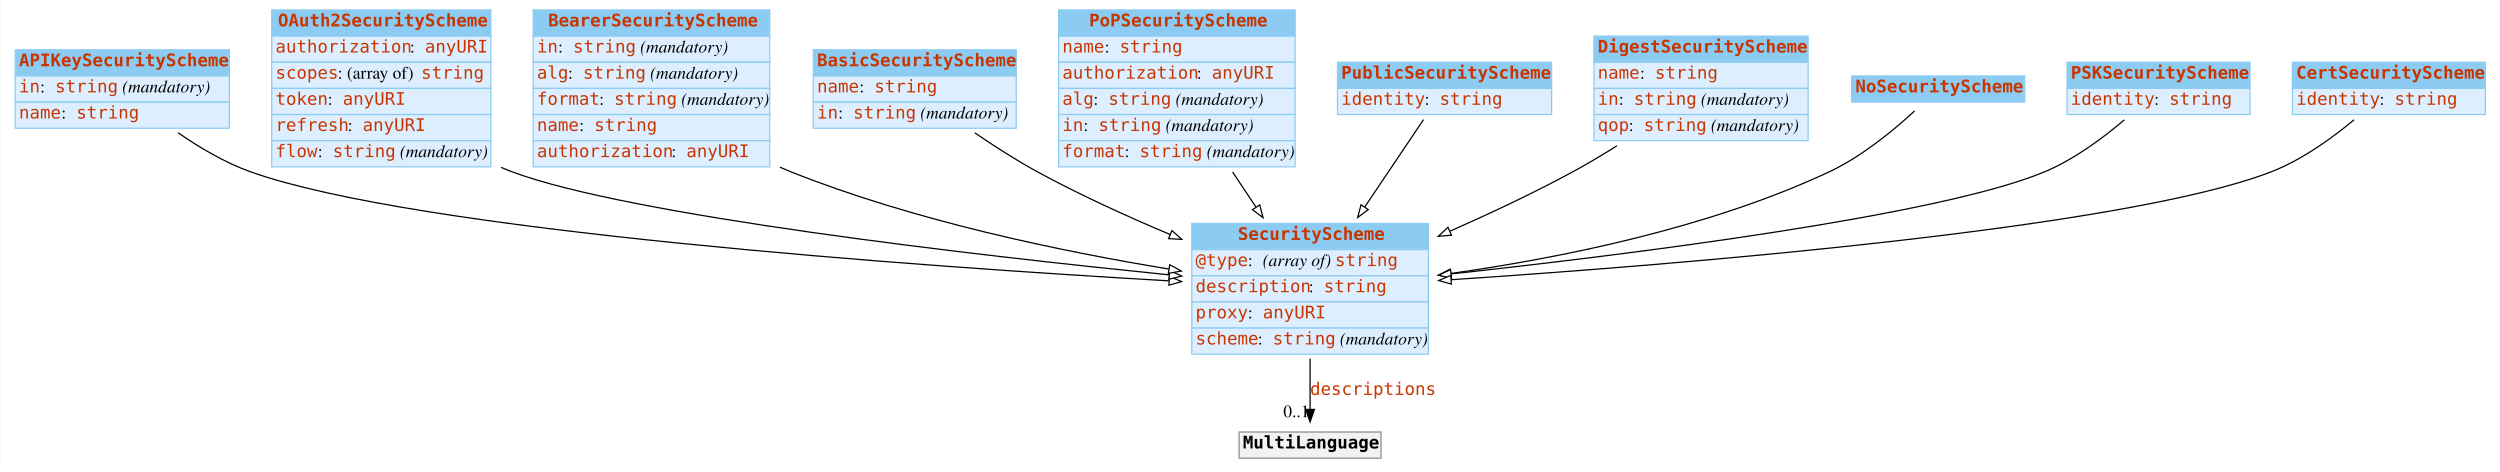
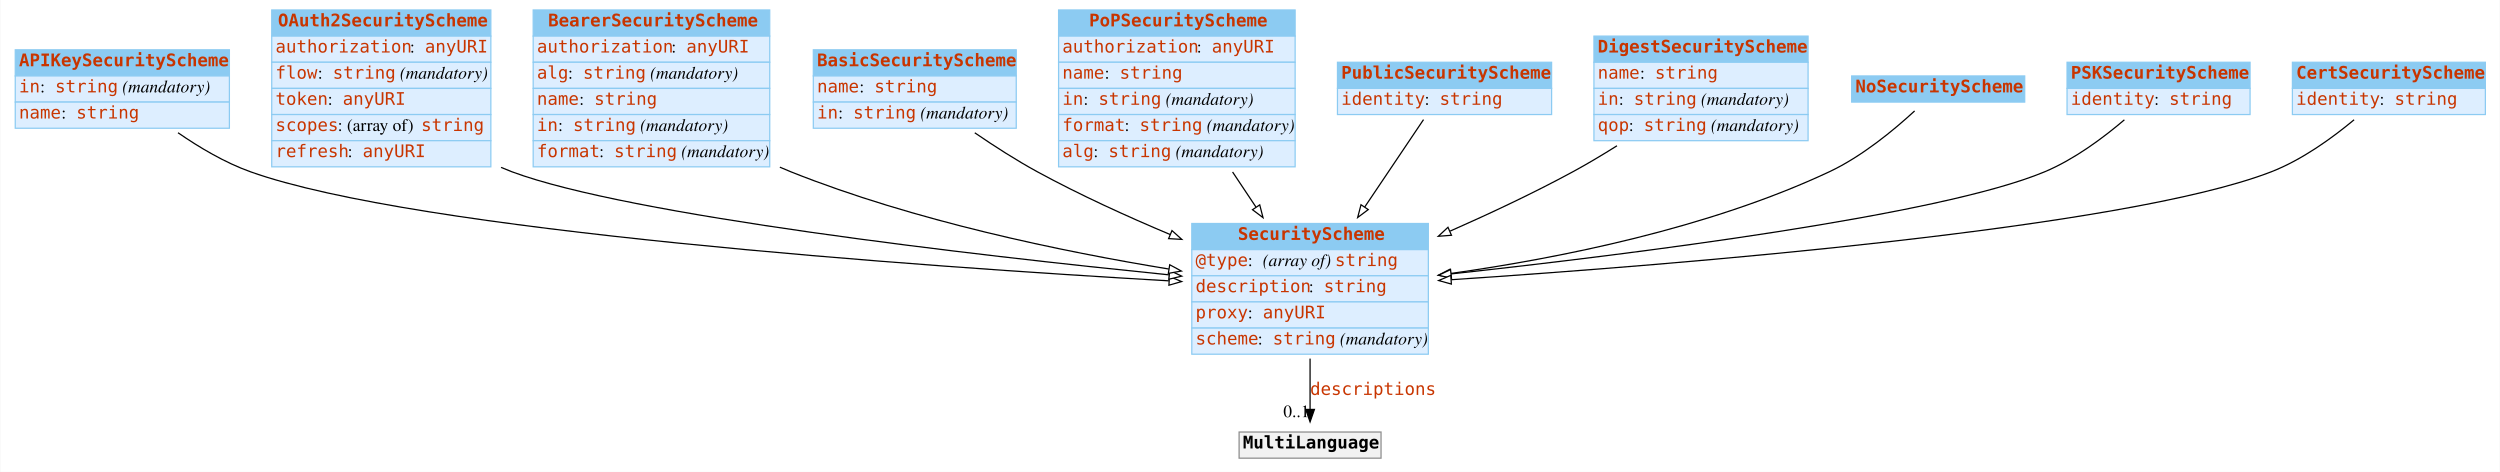
<svg xmlns="http://www.w3.org/2000/svg" width="2008pt" height="379pt" viewBox="0.00 0.00 2007.50 379.00">
  <g id="graph0" class="graph" transform="scale(1 1) rotate(0) translate(4 375)">
    <polygon fill="#ffffff" stroke="transparent" points="-4,4 -4,-375 2003.5,-375 2003.5,4 -4,4" />
    <g id="node1" class="node">
      <polygon fill="#8ccbf2" stroke="transparent" points="8,-314 8,-335 180,-335 180,-314 8,-314" />
      <polygon fill="none" stroke="#8ccbf2" points="8,-314 8,-335 180,-335 180,-314 8,-314" />
      <text text-anchor="start" x="11" y="-321.8" font-family="mono" font-weight="bold" font-size="14.00" fill="#c83500">APIKeySecurityScheme</text>
      <polygon fill="#ddeeff" stroke="transparent" points="8,-293 8,-314 180,-314 180,-293 8,-293" />
      <polygon fill="none" stroke="#8ccbf2" points="8,-293 8,-314 180,-314 180,-293 8,-293" />
      <text text-anchor="start" x="11" y="-300.8" font-family="mono" font-size="14.00" fill="#c83500">in</text>
      <text text-anchor="start" x="28" y="-300.8" font-family="Times,serif" font-size="14.00" fill="#000000"> : </text>
      <text text-anchor="start" x="40" y="-300.8" font-family="mono" font-size="14.00" fill="#c83500">string</text>
      <text text-anchor="start" x="90" y="-300.8" font-family="Times,serif" font-size="14.00" fill="#000000"> </text>
      <text text-anchor="start" x="94" y="-300.8" font-family="Times,serif" font-style="italic" font-size="14.00" fill="#000000">(mandatory)</text>
      <polygon fill="#ddeeff" stroke="transparent" points="8,-272 8,-293 180,-293 180,-272 8,-272" />
      <polygon fill="none" stroke="#8ccbf2" points="8,-272 8,-293 180,-293 180,-272 8,-272" />
      <text text-anchor="start" x="11" y="-279.8" font-family="mono" font-size="14.00" fill="#c83500">name</text>
      <text text-anchor="start" x="45" y="-279.8" font-family="Times,serif" font-size="14.00" fill="#000000"> : </text>
      <text text-anchor="start" x="57" y="-279.8" font-family="mono" font-size="14.00" fill="#c83500">string</text>
    </g>
    <g id="node3" class="node">
      <polygon fill="#8ccbf2" stroke="transparent" points="953,-174.5 953,-195.5 1143,-195.5 1143,-174.5 953,-174.5" />
      <polygon fill="none" stroke="#8ccbf2" points="953,-174.5 953,-195.5 1143,-195.5 1143,-174.5 953,-174.5" />
      <text text-anchor="start" x="990" y="-182.3" font-family="mono" font-weight="bold" font-size="14.00" fill="#c83500">SecurityScheme</text>
      <polygon fill="#ddeeff" stroke="transparent" points="953,-153.5 953,-174.5 1143,-174.5 1143,-153.5 953,-153.5" />
      <polygon fill="none" stroke="#8ccbf2" points="953,-153.5 953,-174.5 1143,-174.5 1143,-153.5 953,-153.5" />
      <text text-anchor="start" x="956" y="-161.3" font-family="mono" font-size="14.00" fill="#c83500">@type</text>
      <text text-anchor="start" x="998" y="-161.3" font-family="Times,serif" font-size="14.00" fill="#000000"> : </text>
      <text text-anchor="start" x="1010" y="-161.3" font-family="Times,serif" font-style="italic" font-size="14.00" fill="#000000">(array of) </text>
      <text text-anchor="start" x="1068" y="-161.3" font-family="mono" font-size="14.00" fill="#c83500">string</text>
      <polygon fill="#ddeeff" stroke="transparent" points="953,-132.5 953,-153.5 1143,-153.5 1143,-132.5 953,-132.5" />
      <polygon fill="none" stroke="#8ccbf2" points="953,-132.5 953,-153.5 1143,-153.5 1143,-132.5 953,-132.5" />
      <text text-anchor="start" x="956" y="-140.3" font-family="mono" font-size="14.00" fill="#c83500">description</text>
      <text text-anchor="start" x="1047" y="-140.3" font-family="Times,serif" font-size="14.00" fill="#000000"> : </text>
      <text text-anchor="start" x="1059" y="-140.3" font-family="mono" font-size="14.00" fill="#c83500">string</text>
      <polygon fill="#ddeeff" stroke="transparent" points="953,-111.5 953,-132.5 1143,-132.5 1143,-111.5 953,-111.5" />
      <polygon fill="none" stroke="#8ccbf2" points="953,-111.5 953,-132.5 1143,-132.5 1143,-111.5 953,-111.5" />
      <text text-anchor="start" x="956" y="-119.3" font-family="mono" font-size="14.00" fill="#c83500">proxy</text>
      <text text-anchor="start" x="998" y="-119.3" font-family="Times,serif" font-size="14.00" fill="#000000"> : </text>
      <text text-anchor="start" x="1010" y="-119.3" font-family="mono" font-size="14.00" fill="#c83500">anyURI</text>
      <polygon fill="#ddeeff" stroke="transparent" points="953,-90.5 953,-111.5 1143,-111.5 1143,-90.5 953,-90.5" />
      <polygon fill="none" stroke="#8ccbf2" points="953,-90.5 953,-111.5 1143,-111.5 1143,-90.5 953,-90.5" />
      <text text-anchor="start" x="956" y="-98.3" font-family="mono" font-size="14.00" fill="#c83500">scheme</text>
      <text text-anchor="start" x="1006" y="-98.3" font-family="Times,serif" font-size="14.00" fill="#000000"> : </text>
      <text text-anchor="start" x="1018" y="-98.3" font-family="mono" font-size="14.00" fill="#c83500">string</text>
      <text text-anchor="start" x="1068" y="-98.3" font-family="Times,serif" font-size="14.00" fill="#000000"> </text>
      <text text-anchor="start" x="1072" y="-98.3" font-family="Times,serif" font-style="italic" font-size="14.00" fill="#000000">(mandatory)</text>
    </g>
-     <g id="edge3" class="edge">
+     <g id="edge4" class="edge">
      <path fill="none" stroke="#000000" d="M138.73,-268.38C155.995,-256.442 176.509,-244.319 197,-237 330.107,-189.454 735.153,-160.947 934.598,-149.433" />
      <polygon fill="#ffffff" stroke="#000000" points="935.029,-152.915 944.812,-148.848 934.628,-145.926 935.029,-152.915" />
    </g>
    <g id="node2" class="node">
      <polygon fill="#8ccbf2" stroke="transparent" points="214,-346 214,-367 390,-367 390,-346 214,-346" />
      <polygon fill="none" stroke="#8ccbf2" points="214,-346 214,-367 390,-367 390,-346 214,-346" />
      <text text-anchor="start" x="219" y="-353.8" font-family="mono" font-weight="bold" font-size="14.00" fill="#c83500">OAuth2SecurityScheme</text>
      <polygon fill="#ddeeff" stroke="transparent" points="214,-325 214,-346 390,-346 390,-325 214,-325" />
      <polygon fill="none" stroke="#8ccbf2" points="214,-325 214,-346 390,-346 390,-325 214,-325" />
      <text text-anchor="start" x="217" y="-332.8" font-family="mono" font-size="14.00" fill="#c83500">authorization</text>
      <text text-anchor="start" x="325" y="-332.8" font-family="Times,serif" font-size="14.00" fill="#000000"> : </text>
      <text text-anchor="start" x="337" y="-332.8" font-family="mono" font-size="14.00" fill="#c83500">anyURI</text>
      <polygon fill="#ddeeff" stroke="transparent" points="214,-304 214,-325 390,-325 390,-304 214,-304" />
      <polygon fill="none" stroke="#8ccbf2" points="214,-304 214,-325 390,-325 390,-304 214,-304" />
-       <text text-anchor="start" x="217" y="-311.8" font-family="mono" font-size="14.00" fill="#c83500">scopes</text>
-       <text text-anchor="start" x="267" y="-311.8" font-family="Times,serif" font-size="14.00" fill="#000000"> : (array of) </text>
-       <text text-anchor="start" x="334" y="-311.8" font-family="mono" font-size="14.00" fill="#c83500">string</text>
+       <text text-anchor="start" x="217" y="-311.8" font-family="mono" font-size="14.00" fill="#c83500">flow</text>
+       <text text-anchor="start" x="251" y="-311.8" font-family="Times,serif" font-size="14.00" fill="#000000"> : </text>
+       <text text-anchor="start" x="263" y="-311.8" font-family="mono" font-size="14.00" fill="#c83500">string</text>
+       <text text-anchor="start" x="313" y="-311.8" font-family="Times,serif" font-size="14.00" fill="#000000"> </text>
+       <text text-anchor="start" x="317" y="-311.8" font-family="Times,serif" font-style="italic" font-size="14.00" fill="#000000">(mandatory)</text>
      <polygon fill="#ddeeff" stroke="transparent" points="214,-283 214,-304 390,-304 390,-283 214,-283" />
      <polygon fill="none" stroke="#8ccbf2" points="214,-283 214,-304 390,-304 390,-283 214,-283" />
      <text text-anchor="start" x="217" y="-290.8" font-family="mono" font-size="14.00" fill="#c83500">token</text>
      <text text-anchor="start" x="259" y="-290.8" font-family="Times,serif" font-size="14.00" fill="#000000"> : </text>
      <text text-anchor="start" x="271" y="-290.8" font-family="mono" font-size="14.00" fill="#c83500">anyURI</text>
      <polygon fill="#ddeeff" stroke="transparent" points="214,-262 214,-283 390,-283 390,-262 214,-262" />
      <polygon fill="none" stroke="#8ccbf2" points="214,-262 214,-283 390,-283 390,-262 214,-262" />
-       <text text-anchor="start" x="217" y="-269.8" font-family="mono" font-size="14.00" fill="#c83500">refresh</text>
-       <text text-anchor="start" x="275" y="-269.8" font-family="Times,serif" font-size="14.00" fill="#000000"> : </text>
-       <text text-anchor="start" x="287" y="-269.8" font-family="mono" font-size="14.00" fill="#c83500">anyURI</text>
+       <text text-anchor="start" x="217" y="-269.8" font-family="mono" font-size="14.00" fill="#c83500">scopes</text>
+       <text text-anchor="start" x="267" y="-269.8" font-family="Times,serif" font-size="14.00" fill="#000000"> : (array of) </text>
+       <text text-anchor="start" x="334" y="-269.8" font-family="mono" font-size="14.00" fill="#c83500">string</text>
      <polygon fill="#ddeeff" stroke="transparent" points="214,-241 214,-262 390,-262 390,-241 214,-241" />
      <polygon fill="none" stroke="#8ccbf2" points="214,-241 214,-262 390,-262 390,-241 214,-241" />
-       <text text-anchor="start" x="217" y="-248.8" font-family="mono" font-size="14.00" fill="#c83500">flow</text>
-       <text text-anchor="start" x="251" y="-248.8" font-family="Times,serif" font-size="14.00" fill="#000000"> : </text>
-       <text text-anchor="start" x="263" y="-248.8" font-family="mono" font-size="14.00" fill="#c83500">string</text>
-       <text text-anchor="start" x="313" y="-248.8" font-family="Times,serif" font-size="14.00" fill="#000000"> </text>
-       <text text-anchor="start" x="317" y="-248.8" font-family="Times,serif" font-style="italic" font-size="14.00" fill="#000000">(mandatory)</text>
-     </g>
-     <g id="edge4" class="edge">
+       <text text-anchor="start" x="217" y="-248.8" font-family="mono" font-size="14.00" fill="#c83500">refresh</text>
+       <text text-anchor="start" x="275" y="-248.8" font-family="Times,serif" font-size="14.00" fill="#000000"> : </text>
+       <text text-anchor="start" x="287" y="-248.8" font-family="mono" font-size="14.00" fill="#c83500">anyURI</text>
+     </g>
+     <g id="edge10" class="edge">
      <path fill="none" stroke="#000000" d="M398.183,-240.541C401.119,-239.279 404.062,-238.094 407,-237 501.365,-201.868 777.345,-170.137 934.694,-154.238" />
      <polygon fill="#ffffff" stroke="#000000" points="935.284,-157.697 944.884,-153.214 934.584,-150.732 935.284,-157.697" />
    </g>
    <g id="node12" class="node">
      <polygon fill="#f2f2f2" stroke="transparent" points="991,-7 991,-28 1105,-28 1105,-7 991,-7" />
      <polygon fill="none" stroke="#8c8c8c" points="991,-7 991,-28 1105,-28 1105,-7 991,-7" />
      <text text-anchor="start" x="994" y="-14.8" font-family="mono" font-weight="bold" font-size="14.00" fill="#000000">MultiLanguage</text>
    </g>
    <g id="edge1" class="edge">
      <path fill="none" stroke="#000000" d="M1048,-86.991C1048,-72.944 1048,-58.476 1048,-46.44" />
      <polygon fill="#000000" stroke="#000000" points="1051.5,-46.151 1048,-36.151 1044.5,-46.151 1051.5,-46.151" />
      <text text-anchor="start" x="1048" y="-57.8" font-family="mono" font-size="14.00" fill="#c83500">descriptions</text>
      <text text-anchor="middle" x="1037" y="-39.951" font-family="Times,serif" font-size="14.00" fill="#000000">0..1</text>
    </g>
    <g id="node4" class="node">
      <polygon fill="#8ccbf2" stroke="transparent" points="424,-346 424,-367 614,-367 614,-346 424,-346" />
      <polygon fill="none" stroke="#8ccbf2" points="424,-346 424,-367 614,-367 614,-346 424,-346" />
      <text text-anchor="start" x="436" y="-353.8" font-family="mono" font-weight="bold" font-size="14.00" fill="#c83500">BearerSecurityScheme</text>
      <polygon fill="#ddeeff" stroke="transparent" points="424,-325 424,-346 614,-346 614,-325 424,-325" />
      <polygon fill="none" stroke="#8ccbf2" points="424,-325 424,-346 614,-346 614,-325 424,-325" />
-       <text text-anchor="start" x="427" y="-332.8" font-family="mono" font-size="14.00" fill="#c83500">in</text>
-       <text text-anchor="start" x="444" y="-332.8" font-family="Times,serif" font-size="14.00" fill="#000000"> : </text>
-       <text text-anchor="start" x="456" y="-332.8" font-family="mono" font-size="14.00" fill="#c83500">string</text>
-       <text text-anchor="start" x="506" y="-332.8" font-family="Times,serif" font-size="14.00" fill="#000000"> </text>
-       <text text-anchor="start" x="510" y="-332.8" font-family="Times,serif" font-style="italic" font-size="14.00" fill="#000000">(mandatory)</text>
+       <text text-anchor="start" x="427" y="-332.8" font-family="mono" font-size="14.00" fill="#c83500">authorization</text>
+       <text text-anchor="start" x="535" y="-332.8" font-family="Times,serif" font-size="14.00" fill="#000000"> : </text>
+       <text text-anchor="start" x="547" y="-332.8" font-family="mono" font-size="14.00" fill="#c83500">anyURI</text>
      <polygon fill="#ddeeff" stroke="transparent" points="424,-304 424,-325 614,-325 614,-304 424,-304" />
      <polygon fill="none" stroke="#8ccbf2" points="424,-304 424,-325 614,-325 614,-304 424,-304" />
      <text text-anchor="start" x="427" y="-311.8" font-family="mono" font-size="14.00" fill="#c83500">alg</text>
      <text text-anchor="start" x="452" y="-311.8" font-family="Times,serif" font-size="14.00" fill="#000000"> : </text>
      <text text-anchor="start" x="464" y="-311.8" font-family="mono" font-size="14.00" fill="#c83500">string</text>
      <text text-anchor="start" x="514" y="-311.8" font-family="Times,serif" font-size="14.00" fill="#000000"> </text>
      <text text-anchor="start" x="518" y="-311.8" font-family="Times,serif" font-style="italic" font-size="14.00" fill="#000000">(mandatory)</text>
      <polygon fill="#ddeeff" stroke="transparent" points="424,-283 424,-304 614,-304 614,-283 424,-283" />
      <polygon fill="none" stroke="#8ccbf2" points="424,-283 424,-304 614,-304 614,-283 424,-283" />
-       <text text-anchor="start" x="427" y="-290.8" font-family="mono" font-size="14.00" fill="#c83500">format</text>
-       <text text-anchor="start" x="477" y="-290.8" font-family="Times,serif" font-size="14.00" fill="#000000"> : </text>
-       <text text-anchor="start" x="489" y="-290.8" font-family="mono" font-size="14.00" fill="#c83500">string</text>
-       <text text-anchor="start" x="539" y="-290.8" font-family="Times,serif" font-size="14.00" fill="#000000"> </text>
-       <text text-anchor="start" x="543" y="-290.8" font-family="Times,serif" font-style="italic" font-size="14.00" fill="#000000">(mandatory)</text>
+       <text text-anchor="start" x="427" y="-290.8" font-family="mono" font-size="14.00" fill="#c83500">name</text>
+       <text text-anchor="start" x="461" y="-290.8" font-family="Times,serif" font-size="14.00" fill="#000000"> : </text>
+       <text text-anchor="start" x="473" y="-290.8" font-family="mono" font-size="14.00" fill="#c83500">string</text>
      <polygon fill="#ddeeff" stroke="transparent" points="424,-262 424,-283 614,-283 614,-262 424,-262" />
      <polygon fill="none" stroke="#8ccbf2" points="424,-262 424,-283 614,-283 614,-262 424,-262" />
-       <text text-anchor="start" x="427" y="-269.8" font-family="mono" font-size="14.00" fill="#c83500">name</text>
-       <text text-anchor="start" x="461" y="-269.8" font-family="Times,serif" font-size="14.00" fill="#000000"> : </text>
-       <text text-anchor="start" x="473" y="-269.8" font-family="mono" font-size="14.00" fill="#c83500">string</text>
+       <text text-anchor="start" x="427" y="-269.8" font-family="mono" font-size="14.00" fill="#c83500">in</text>
+       <text text-anchor="start" x="444" y="-269.8" font-family="Times,serif" font-size="14.00" fill="#000000"> : </text>
+       <text text-anchor="start" x="456" y="-269.8" font-family="mono" font-size="14.00" fill="#c83500">string</text>
+       <text text-anchor="start" x="506" y="-269.8" font-family="Times,serif" font-size="14.00" fill="#000000"> </text>
+       <text text-anchor="start" x="510" y="-269.8" font-family="Times,serif" font-style="italic" font-size="14.00" fill="#000000">(mandatory)</text>
      <polygon fill="#ddeeff" stroke="transparent" points="424,-241 424,-262 614,-262 614,-241 424,-241" />
      <polygon fill="none" stroke="#8ccbf2" points="424,-241 424,-262 614,-262 614,-241 424,-241" />
-       <text text-anchor="start" x="427" y="-248.8" font-family="mono" font-size="14.00" fill="#c83500">authorization</text>
-       <text text-anchor="start" x="535" y="-248.8" font-family="Times,serif" font-size="14.00" fill="#000000"> : </text>
-       <text text-anchor="start" x="547" y="-248.8" font-family="mono" font-size="14.00" fill="#c83500">anyURI</text>
-     </g>
-     <g id="edge2" class="edge">
+       <text text-anchor="start" x="427" y="-248.8" font-family="mono" font-size="14.00" fill="#c83500">format</text>
+       <text text-anchor="start" x="477" y="-248.8" font-family="Times,serif" font-size="14.00" fill="#000000"> : </text>
+       <text text-anchor="start" x="489" y="-248.8" font-family="mono" font-size="14.00" fill="#c83500">string</text>
+       <text text-anchor="start" x="539" y="-248.8" font-family="Times,serif" font-size="14.00" fill="#000000"> </text>
+       <text text-anchor="start" x="543" y="-248.8" font-family="Times,serif" font-style="italic" font-size="14.00" fill="#000000">(mandatory)</text>
+     </g>
+     <g id="edge3" class="edge">
      <path fill="none" stroke="#000000" d="M622.134,-240.732C625.095,-239.424 628.054,-238.176 631,-237 729.924,-197.507 849.041,-172.904 934.591,-158.91" />
      <polygon fill="#ffffff" stroke="#000000" points="935.276,-162.345 944.591,-157.298 934.162,-155.435 935.276,-162.345" />
    </g>
    <g id="node5" class="node">
      <polygon fill="#8ccbf2" stroke="transparent" points="649,-314 649,-335 812,-335 812,-314 649,-314" />
      <polygon fill="none" stroke="#8ccbf2" points="649,-314 649,-335 812,-335 812,-314 649,-314" />
      <text text-anchor="start" x="652" y="-321.8" font-family="mono" font-weight="bold" font-size="14.00" fill="#c83500">BasicSecurityScheme</text>
      <polygon fill="#ddeeff" stroke="transparent" points="649,-293 649,-314 812,-314 812,-293 649,-293" />
      <polygon fill="none" stroke="#8ccbf2" points="649,-293 649,-314 812,-314 812,-293 649,-293" />
      <text text-anchor="start" x="652" y="-300.8" font-family="mono" font-size="14.00" fill="#c83500">name</text>
      <text text-anchor="start" x="686" y="-300.8" font-family="Times,serif" font-size="14.00" fill="#000000"> : </text>
      <text text-anchor="start" x="698" y="-300.8" font-family="mono" font-size="14.00" fill="#c83500">string</text>
      <polygon fill="#ddeeff" stroke="transparent" points="649,-272 649,-293 812,-293 812,-272 649,-272" />
      <polygon fill="none" stroke="#8ccbf2" points="649,-272 649,-293 812,-293 812,-272 649,-272" />
      <text text-anchor="start" x="652" y="-279.8" font-family="mono" font-size="14.00" fill="#c83500">in</text>
      <text text-anchor="start" x="669" y="-279.8" font-family="Times,serif" font-size="14.00" fill="#000000"> : </text>
      <text text-anchor="start" x="681" y="-279.8" font-family="mono" font-size="14.00" fill="#c83500">string</text>
      <text text-anchor="start" x="731" y="-279.8" font-family="Times,serif" font-size="14.00" fill="#000000"> </text>
      <text text-anchor="start" x="735" y="-279.8" font-family="Times,serif" font-style="italic" font-size="14.00" fill="#000000">(mandatory)</text>
    </g>
-     <g id="edge10" class="edge">
+     <g id="edge2" class="edge">
      <path fill="none" stroke="#000000" d="M778.688,-268.341C794.356,-257.609 812.055,-246.24 829,-237 862.734,-218.604 900.841,-201.241 935.698,-186.586" />
      <polygon fill="#ffffff" stroke="#000000" points="937.077,-189.803 944.959,-182.724 934.383,-183.343 937.077,-189.803" />
    </g>
    <g id="node6" class="node">
      <polygon fill="#8ccbf2" stroke="transparent" points="846,-346 846,-367 1036,-367 1036,-346 846,-346" />
      <polygon fill="none" stroke="#8ccbf2" points="846,-346 846,-367 1036,-367 1036,-346 846,-346" />
      <text text-anchor="start" x="870.5" y="-353.8" font-family="mono" font-weight="bold" font-size="14.00" fill="#c83500">PoPSecurityScheme</text>
      <polygon fill="#ddeeff" stroke="transparent" points="846,-325 846,-346 1036,-346 1036,-325 846,-325" />
      <polygon fill="none" stroke="#8ccbf2" points="846,-325 846,-346 1036,-346 1036,-325 846,-325" />
-       <text text-anchor="start" x="849" y="-332.8" font-family="mono" font-size="14.00" fill="#c83500">name</text>
-       <text text-anchor="start" x="883" y="-332.8" font-family="Times,serif" font-size="14.00" fill="#000000"> : </text>
-       <text text-anchor="start" x="895" y="-332.8" font-family="mono" font-size="14.00" fill="#c83500">string</text>
+       <text text-anchor="start" x="849" y="-332.8" font-family="mono" font-size="14.00" fill="#c83500">authorization</text>
+       <text text-anchor="start" x="957" y="-332.8" font-family="Times,serif" font-size="14.00" fill="#000000"> : </text>
+       <text text-anchor="start" x="969" y="-332.8" font-family="mono" font-size="14.00" fill="#c83500">anyURI</text>
      <polygon fill="#ddeeff" stroke="transparent" points="846,-304 846,-325 1036,-325 1036,-304 846,-304" />
      <polygon fill="none" stroke="#8ccbf2" points="846,-304 846,-325 1036,-325 1036,-304 846,-304" />
-       <text text-anchor="start" x="849" y="-311.8" font-family="mono" font-size="14.00" fill="#c83500">authorization</text>
-       <text text-anchor="start" x="957" y="-311.8" font-family="Times,serif" font-size="14.00" fill="#000000"> : </text>
-       <text text-anchor="start" x="969" y="-311.8" font-family="mono" font-size="14.00" fill="#c83500">anyURI</text>
+       <text text-anchor="start" x="849" y="-311.8" font-family="mono" font-size="14.00" fill="#c83500">name</text>
+       <text text-anchor="start" x="883" y="-311.8" font-family="Times,serif" font-size="14.00" fill="#000000"> : </text>
+       <text text-anchor="start" x="895" y="-311.8" font-family="mono" font-size="14.00" fill="#c83500">string</text>
      <polygon fill="#ddeeff" stroke="transparent" points="846,-283 846,-304 1036,-304 1036,-283 846,-283" />
      <polygon fill="none" stroke="#8ccbf2" points="846,-283 846,-304 1036,-304 1036,-283 846,-283" />
-       <text text-anchor="start" x="849" y="-290.8" font-family="mono" font-size="14.00" fill="#c83500">alg</text>
-       <text text-anchor="start" x="874" y="-290.8" font-family="Times,serif" font-size="14.00" fill="#000000"> : </text>
-       <text text-anchor="start" x="886" y="-290.8" font-family="mono" font-size="14.00" fill="#c83500">string</text>
-       <text text-anchor="start" x="936" y="-290.8" font-family="Times,serif" font-size="14.00" fill="#000000"> </text>
-       <text text-anchor="start" x="940" y="-290.8" font-family="Times,serif" font-style="italic" font-size="14.00" fill="#000000">(mandatory)</text>
+       <text text-anchor="start" x="849" y="-290.8" font-family="mono" font-size="14.00" fill="#c83500">in</text>
+       <text text-anchor="start" x="866" y="-290.8" font-family="Times,serif" font-size="14.00" fill="#000000"> : </text>
+       <text text-anchor="start" x="878" y="-290.8" font-family="mono" font-size="14.00" fill="#c83500">string</text>
+       <text text-anchor="start" x="928" y="-290.8" font-family="Times,serif" font-size="14.00" fill="#000000"> </text>
+       <text text-anchor="start" x="932" y="-290.8" font-family="Times,serif" font-style="italic" font-size="14.00" fill="#000000">(mandatory)</text>
      <polygon fill="#ddeeff" stroke="transparent" points="846,-262 846,-283 1036,-283 1036,-262 846,-262" />
      <polygon fill="none" stroke="#8ccbf2" points="846,-262 846,-283 1036,-283 1036,-262 846,-262" />
-       <text text-anchor="start" x="849" y="-269.8" font-family="mono" font-size="14.00" fill="#c83500">in</text>
-       <text text-anchor="start" x="866" y="-269.8" font-family="Times,serif" font-size="14.00" fill="#000000"> : </text>
-       <text text-anchor="start" x="878" y="-269.8" font-family="mono" font-size="14.00" fill="#c83500">string</text>
-       <text text-anchor="start" x="928" y="-269.8" font-family="Times,serif" font-size="14.00" fill="#000000"> </text>
-       <text text-anchor="start" x="932" y="-269.8" font-family="Times,serif" font-style="italic" font-size="14.00" fill="#000000">(mandatory)</text>
+       <text text-anchor="start" x="849" y="-269.8" font-family="mono" font-size="14.00" fill="#c83500">format</text>
+       <text text-anchor="start" x="899" y="-269.8" font-family="Times,serif" font-size="14.00" fill="#000000"> : </text>
+       <text text-anchor="start" x="911" y="-269.8" font-family="mono" font-size="14.00" fill="#c83500">string</text>
+       <text text-anchor="start" x="961" y="-269.8" font-family="Times,serif" font-size="14.00" fill="#000000"> </text>
+       <text text-anchor="start" x="965" y="-269.8" font-family="Times,serif" font-style="italic" font-size="14.00" fill="#000000">(mandatory)</text>
      <polygon fill="#ddeeff" stroke="transparent" points="846,-241 846,-262 1036,-262 1036,-241 846,-241" />
      <polygon fill="none" stroke="#8ccbf2" points="846,-241 846,-262 1036,-262 1036,-241 846,-241" />
-       <text text-anchor="start" x="849" y="-248.8" font-family="mono" font-size="14.00" fill="#c83500">format</text>
-       <text text-anchor="start" x="899" y="-248.8" font-family="Times,serif" font-size="14.00" fill="#000000"> : </text>
-       <text text-anchor="start" x="911" y="-248.8" font-family="mono" font-size="14.00" fill="#c83500">string</text>
-       <text text-anchor="start" x="961" y="-248.8" font-family="Times,serif" font-size="14.00" fill="#000000"> </text>
-       <text text-anchor="start" x="965" y="-248.8" font-family="Times,serif" font-style="italic" font-size="14.00" fill="#000000">(mandatory)</text>
-     </g>
-     <g id="edge8" class="edge">
+       <text text-anchor="start" x="849" y="-248.8" font-family="mono" font-size="14.00" fill="#c83500">alg</text>
+       <text text-anchor="start" x="874" y="-248.8" font-family="Times,serif" font-size="14.00" fill="#000000"> : </text>
+       <text text-anchor="start" x="886" y="-248.8" font-family="mono" font-size="14.00" fill="#c83500">string</text>
+       <text text-anchor="start" x="936" y="-248.8" font-family="Times,serif" font-size="14.00" fill="#000000"> </text>
+       <text text-anchor="start" x="940" y="-248.8" font-family="Times,serif" font-style="italic" font-size="14.00" fill="#000000">(mandatory)</text>
+     </g>
+     <g id="edge5" class="edge">
      <path fill="none" stroke="#000000" d="M985.758,-236.863C991.984,-227.524 998.372,-217.942 1004.573,-208.64" />
      <polygon fill="#ffffff" stroke="#000000" points="1007.57,-210.454 1010.205,-200.192 1001.746,-206.571 1007.57,-210.454" />
    </g>
    <g id="node7" class="node">
      <polygon fill="#8ccbf2" stroke="transparent" points="1070,-304 1070,-325 1242,-325 1242,-304 1070,-304" />
      <polygon fill="none" stroke="#8ccbf2" points="1070,-304 1070,-325 1242,-325 1242,-304 1070,-304" />
      <text text-anchor="start" x="1073" y="-311.8" font-family="mono" font-weight="bold" font-size="14.00" fill="#c83500">PublicSecurityScheme</text>
      <polygon fill="#ddeeff" stroke="transparent" points="1070,-283 1070,-304 1242,-304 1242,-283 1070,-283" />
      <polygon fill="none" stroke="#8ccbf2" points="1070,-283 1070,-304 1242,-304 1242,-283 1070,-283" />
      <text text-anchor="start" x="1073" y="-290.8" font-family="mono" font-size="14.00" fill="#c83500">identity</text>
      <text text-anchor="start" x="1140" y="-290.8" font-family="Times,serif" font-size="14.00" fill="#000000"> : </text>
      <text text-anchor="start" x="1152" y="-290.8" font-family="mono" font-size="14.00" fill="#c83500">string</text>
    </g>
    <g id="edge11" class="edge">
      <path fill="none" stroke="#000000" d="M1139.125,-278.922C1126.439,-260.07 1108.456,-233.344 1091.812,-208.61" />
      <polygon fill="#ffffff" stroke="#000000" points="1094.715,-206.655 1086.229,-200.312 1088.908,-210.563 1094.715,-206.655" />
    </g>
    <g id="node8" class="node">
      <polygon fill="#8ccbf2" stroke="transparent" points="1276,-325 1276,-346 1448,-346 1448,-325 1276,-325" />
      <polygon fill="none" stroke="#8ccbf2" points="1276,-325 1276,-346 1448,-346 1448,-325 1276,-325" />
      <text text-anchor="start" x="1279" y="-332.8" font-family="mono" font-weight="bold" font-size="14.00" fill="#c83500">DigestSecurityScheme</text>
      <polygon fill="#ddeeff" stroke="transparent" points="1276,-304 1276,-325 1448,-325 1448,-304 1276,-304" />
      <polygon fill="none" stroke="#8ccbf2" points="1276,-304 1276,-325 1448,-325 1448,-304 1276,-304" />
      <text text-anchor="start" x="1279" y="-311.8" font-family="mono" font-size="14.00" fill="#c83500">name</text>
      <text text-anchor="start" x="1313" y="-311.8" font-family="Times,serif" font-size="14.00" fill="#000000"> : </text>
      <text text-anchor="start" x="1325" y="-311.8" font-family="mono" font-size="14.00" fill="#c83500">string</text>
      <polygon fill="#ddeeff" stroke="transparent" points="1276,-283 1276,-304 1448,-304 1448,-283 1276,-283" />
      <polygon fill="none" stroke="#8ccbf2" points="1276,-283 1276,-304 1448,-304 1448,-283 1276,-283" />
      <text text-anchor="start" x="1279" y="-290.8" font-family="mono" font-size="14.00" fill="#c83500">in</text>
      <text text-anchor="start" x="1296" y="-290.8" font-family="Times,serif" font-size="14.00" fill="#000000"> : </text>
      <text text-anchor="start" x="1308" y="-290.8" font-family="mono" font-size="14.00" fill="#c83500">string</text>
      <text text-anchor="start" x="1358" y="-290.8" font-family="Times,serif" font-size="14.00" fill="#000000"> </text>
      <text text-anchor="start" x="1362" y="-290.8" font-family="Times,serif" font-style="italic" font-size="14.00" fill="#000000">(mandatory)</text>
      <polygon fill="#ddeeff" stroke="transparent" points="1276,-262 1276,-283 1448,-283 1448,-262 1276,-262" />
      <polygon fill="none" stroke="#8ccbf2" points="1276,-262 1276,-283 1448,-283 1448,-262 1276,-262" />
      <text text-anchor="start" x="1279" y="-269.8" font-family="mono" font-size="14.00" fill="#c83500">qop</text>
      <text text-anchor="start" x="1304" y="-269.8" font-family="Times,serif" font-size="14.00" fill="#000000"> : </text>
      <text text-anchor="start" x="1316" y="-269.8" font-family="mono" font-size="14.00" fill="#c83500">string</text>
      <text text-anchor="start" x="1366" y="-269.8" font-family="Times,serif" font-size="14.00" fill="#000000"> </text>
      <text text-anchor="start" x="1370" y="-269.8" font-family="Times,serif" font-style="italic" font-size="14.00" fill="#000000">(mandatory)</text>
    </g>
    <g id="edge9" class="edge">
      <path fill="none" stroke="#000000" d="M1294.508,-257.925C1282.857,-250.602 1270.72,-243.356 1259,-237 1227.744,-220.05 1192.804,-203.616 1160.489,-189.377" />
      <polygon fill="#ffffff" stroke="#000000" points="1161.566,-186.028 1151.002,-185.226 1158.761,-192.441 1161.566,-186.028" />
    </g>
    <g id="node9" class="node">
      <polygon fill="#8ccbf2" stroke="transparent" points="1483,-293 1483,-314 1622,-314 1622,-293 1483,-293" />
      <polygon fill="none" stroke="#8ccbf2" points="1483,-293 1483,-314 1622,-314 1622,-293 1483,-293" />
      <text text-anchor="start" x="1486" y="-300.8" font-family="mono" font-weight="bold" font-size="14.00" fill="#c83500">NoSecurityScheme</text>
    </g>
-     <g id="edge6" class="edge">
+     <g id="edge7" class="edge">
      <path fill="none" stroke="#000000" d="M1533.581,-285.902C1516.988,-270.615 1491.237,-249.301 1465,-237 1367.911,-191.481 1247.537,-167.557 1161.115,-155.353" />
      <polygon fill="#ffffff" stroke="#000000" points="1161.398,-151.859 1151.013,-153.958 1160.44,-158.793 1161.398,-151.859" />
    </g>
    <g id="node10" class="node">
      <polygon fill="#8ccbf2" stroke="transparent" points="1656,-304 1656,-325 1803,-325 1803,-304 1656,-304" />
      <polygon fill="none" stroke="#8ccbf2" points="1656,-304 1656,-325 1803,-325 1803,-304 1656,-304" />
      <text text-anchor="start" x="1659" y="-311.8" font-family="mono" font-weight="bold" font-size="14.00" fill="#c83500">PSKSecurityScheme</text>
      <polygon fill="#ddeeff" stroke="transparent" points="1656,-283 1656,-304 1803,-304 1803,-283 1656,-283" />
      <polygon fill="none" stroke="#8ccbf2" points="1656,-283 1656,-304 1803,-304 1803,-283 1656,-283" />
      <text text-anchor="start" x="1659" y="-290.8" font-family="mono" font-size="14.00" fill="#c83500">identity</text>
      <text text-anchor="start" x="1726" y="-290.8" font-family="Times,serif" font-size="14.00" fill="#000000"> : </text>
      <text text-anchor="start" x="1738" y="-290.8" font-family="mono" font-size="14.00" fill="#c83500">string</text>
    </g>
-     <g id="edge5" class="edge">
+     <g id="edge6" class="edge">
      <path fill="none" stroke="#000000" d="M1702.06,-278.767C1684.986,-264.224 1661.713,-246.911 1638,-237 1554.076,-201.921 1308.147,-171.015 1161.634,-155.034" />
      <polygon fill="#ffffff" stroke="#000000" points="1161.58,-151.508 1151.261,-153.909 1160.825,-158.467 1161.58,-151.508" />
    </g>
    <g id="node11" class="node">
      <polygon fill="#8ccbf2" stroke="transparent" points="1837,-304 1837,-325 1992,-325 1992,-304 1837,-304" />
      <polygon fill="none" stroke="#8ccbf2" points="1837,-304 1837,-325 1992,-325 1992,-304 1837,-304" />
      <text text-anchor="start" x="1840" y="-311.8" font-family="mono" font-weight="bold" font-size="14.00" fill="#c83500">CertSecurityScheme</text>
      <polygon fill="#ddeeff" stroke="transparent" points="1837,-283 1837,-304 1992,-304 1992,-283 1837,-283" />
      <polygon fill="none" stroke="#8ccbf2" points="1837,-283 1837,-304 1992,-304 1992,-283 1837,-283" />
      <text text-anchor="start" x="1840" y="-290.8" font-family="mono" font-size="14.00" fill="#c83500">identity</text>
      <text text-anchor="start" x="1907" y="-290.8" font-family="Times,serif" font-size="14.00" fill="#000000"> : </text>
      <text text-anchor="start" x="1919" y="-290.8" font-family="mono" font-size="14.00" fill="#c83500">string</text>
    </g>
-     <g id="edge7" class="edge">
+     <g id="edge8" class="edge">
      <path fill="none" stroke="#000000" d="M1886.563,-278.801C1868.886,-264.078 1844.665,-246.563 1820,-237 1702.501,-191.442 1345.813,-162.606 1161.285,-150.331" />
      <polygon fill="#ffffff" stroke="#000000" points="1161.486,-146.837 1151.277,-149.671 1161.025,-153.822 1161.486,-146.837" />
    </g>
  </g>
</svg>
